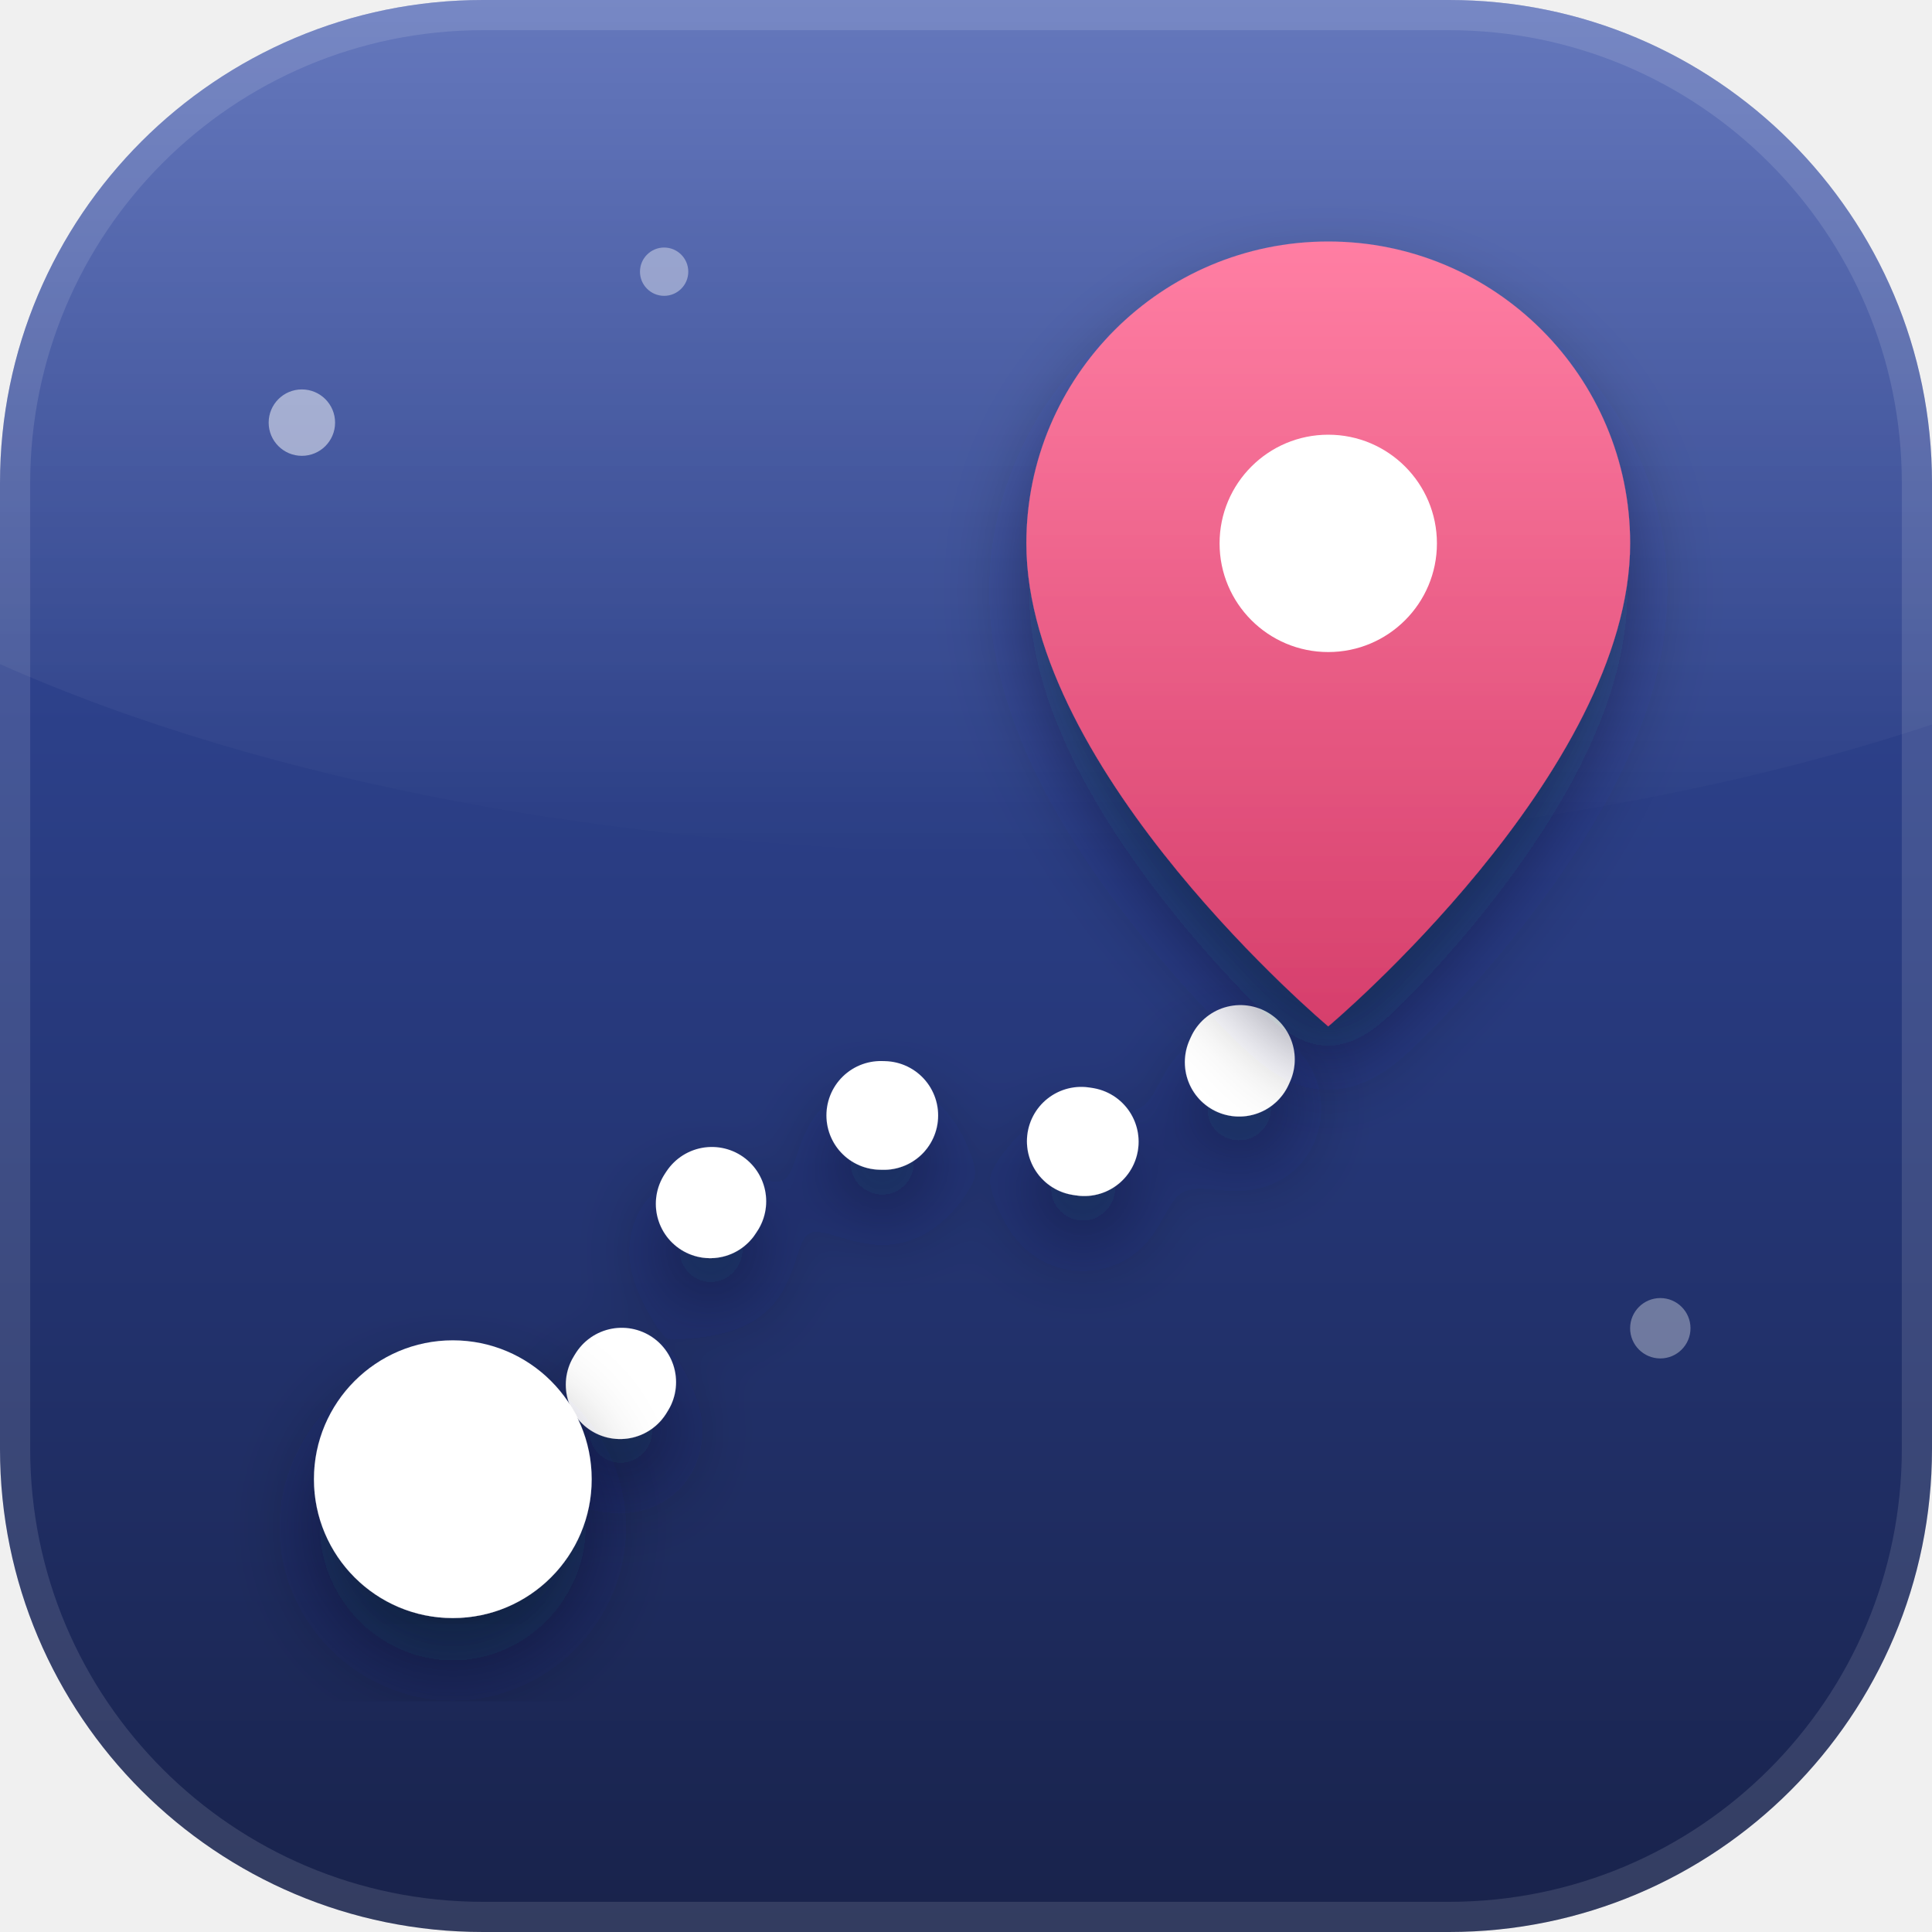
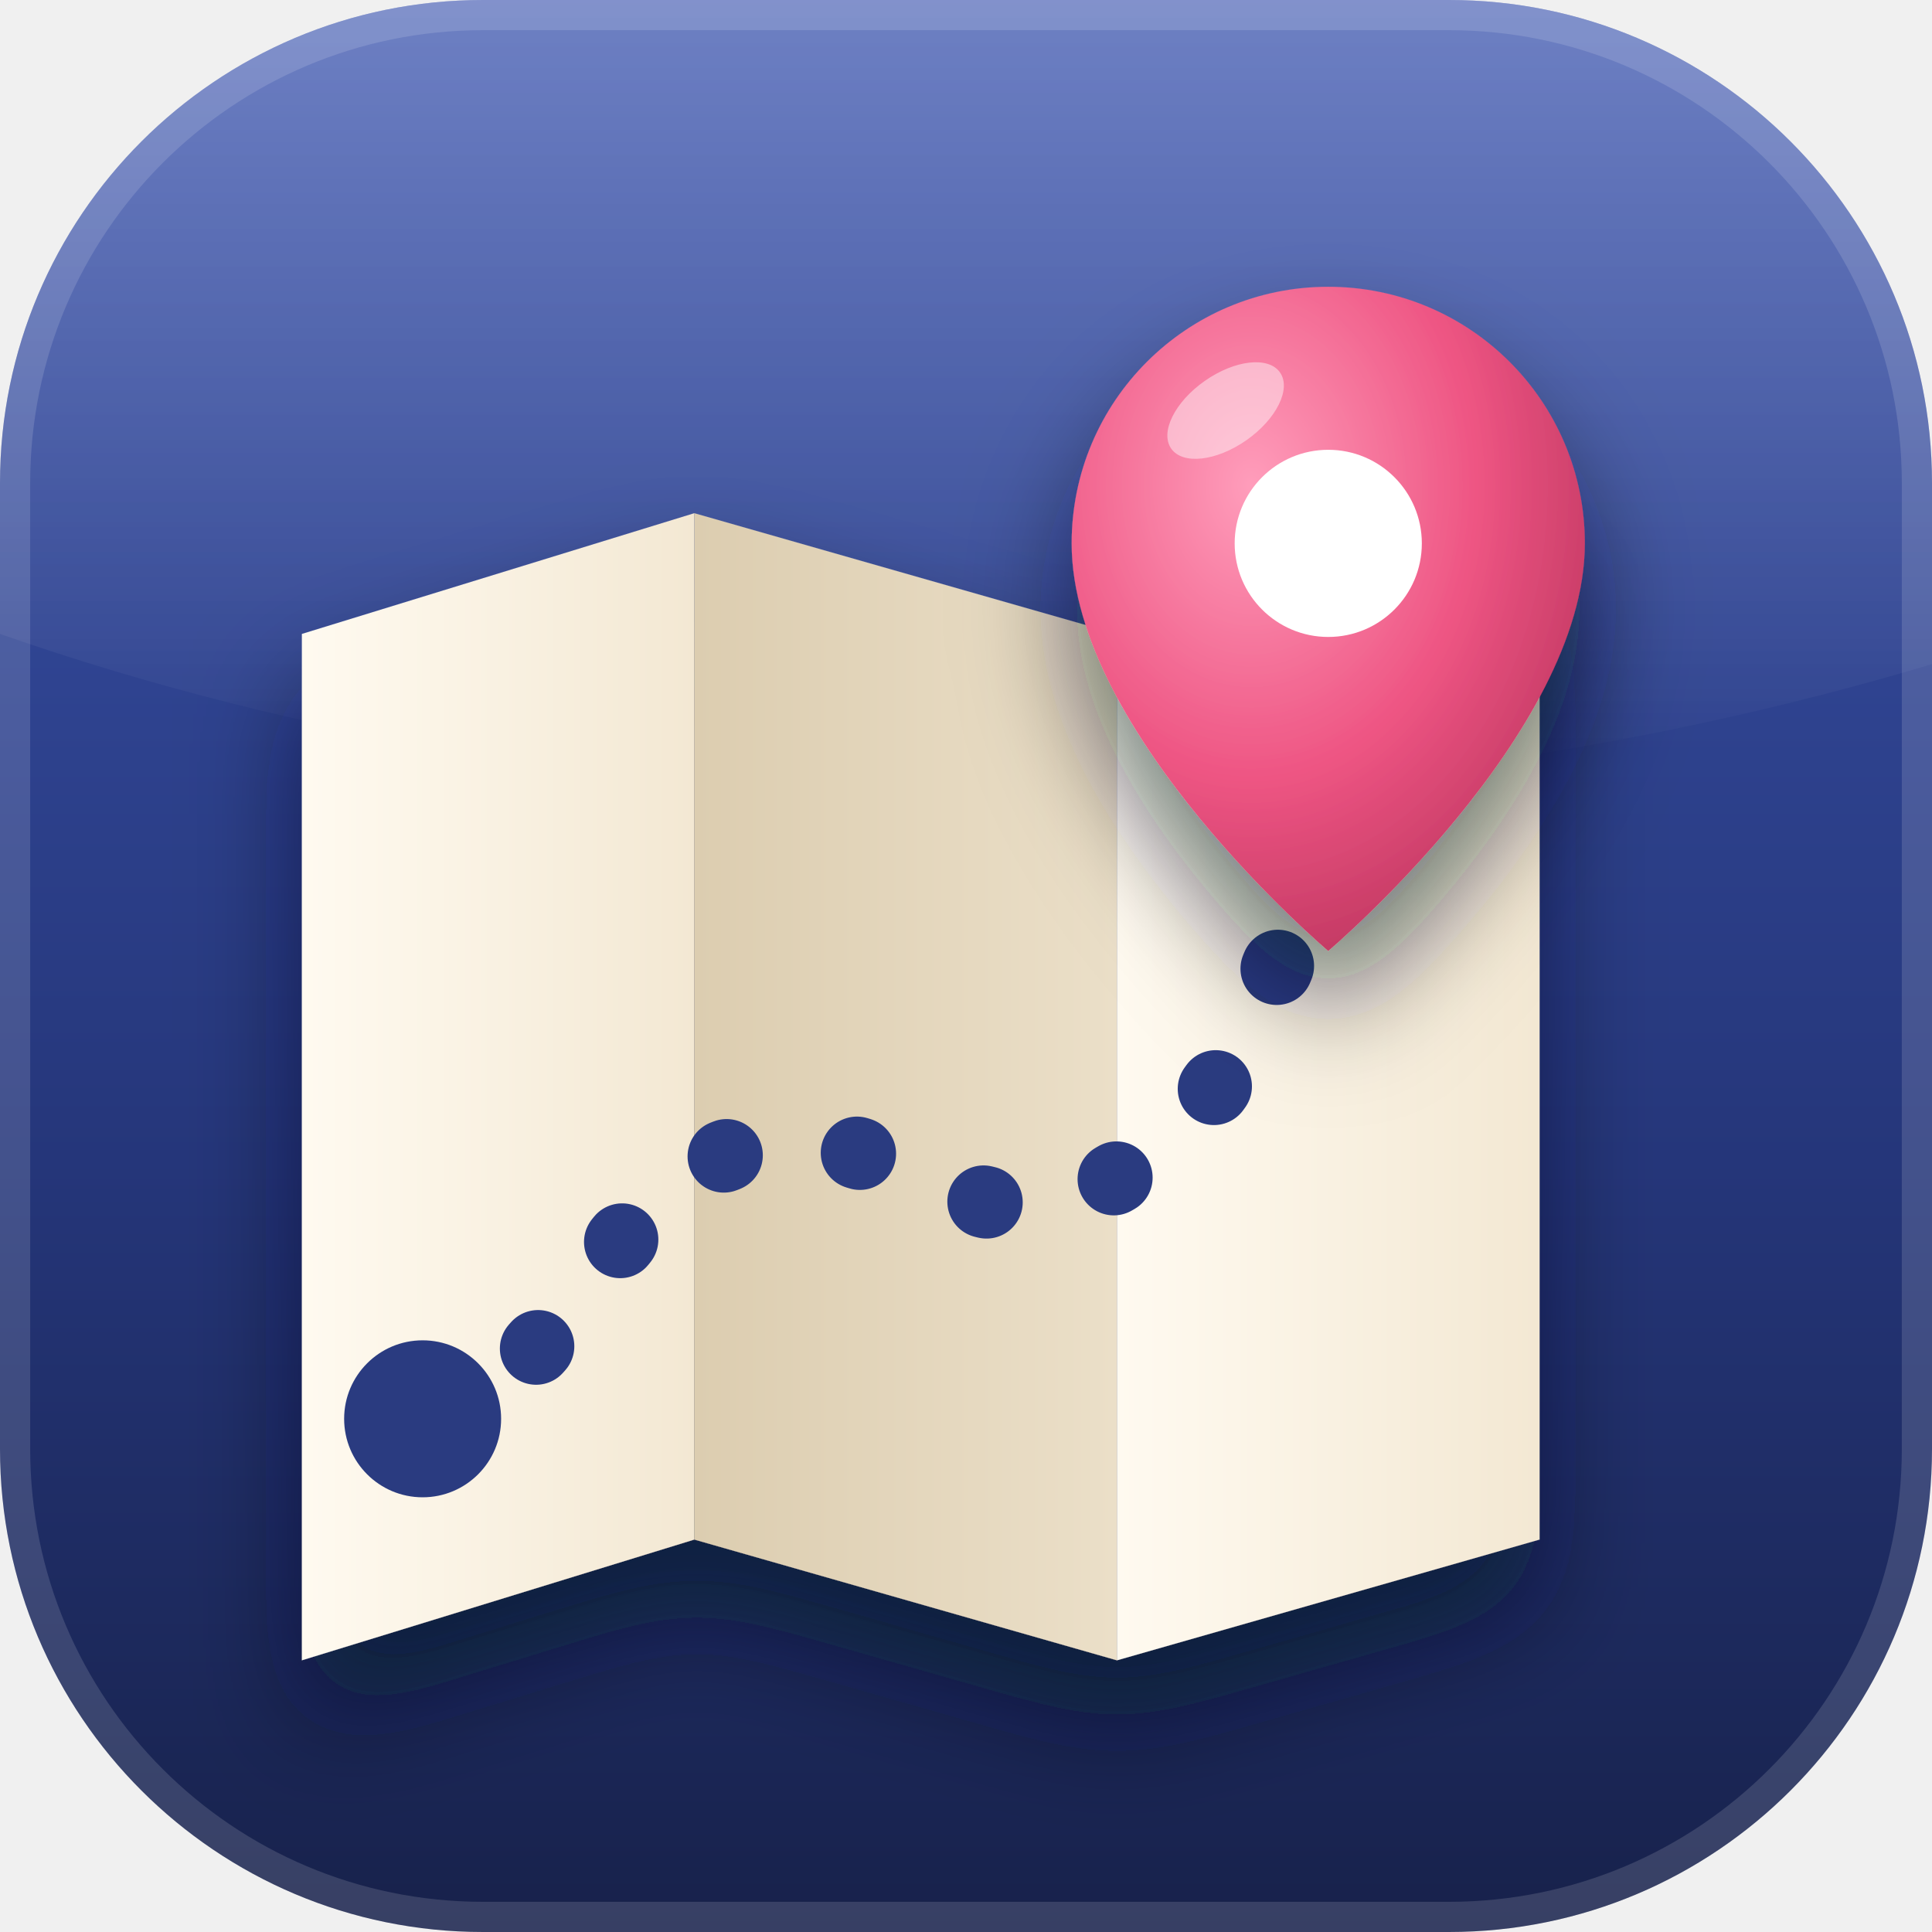
<svg xmlns="http://www.w3.org/2000/svg" viewBox="0 0 64 64">
  <defs>
-     <linearGradient id="bg" x1="0" y1="0" x2="0" y2="1">
-       <stop offset="0" stop-color="#3a52aa" />
-       <stop offset=".55" stop-color="#26387a" />
-       <stop offset="1" stop-color="#18224a" />
+     <linearGradient id="ib" x1="0" y1="0" x2="0" y2="1">
+       <stop offset="0" stop-color="#3d56b0" />
+       <stop offset=".6" stop-color="#25367a" />
+       <stop offset="1" stop-color="#17214a" />
    </linearGradient>
-     <linearGradient id="gl" x1="0" y1="0" x2="0" y2="1">
-       <stop offset="0" stop-color="#fff" stop-opacity=".22" />
+     <linearGradient id="ig" x1="0" y1="0" x2="0" y2="1">
+       <stop offset="0" stop-color="#fff" stop-opacity=".25" />
      <stop offset="1" stop-color="#fff" stop-opacity="0" />
    </linearGradient>
-     <linearGradient id="pin" x1="0" y1="0" x2="0" y2="1">
-       <stop offset="0" stop-color="#ff7ea3" />
-       <stop offset="1" stop-color="#d63f6c" />
+     <linearGradient id="ip1" x1="0" y1="0" x2="1" y2="0">
+       <stop offset="0" stop-color="#fffaf0" />
+       <stop offset="1" stop-color="#f3e8d3" />
    </linearGradient>
-     <filter id="sh" x="-30%" y="-30%" width="160%" height="160%">
-       <feDropShadow dx="0" dy="1.6" stdDeviation="1.4" flood-color="#0b1230" flood-opacity=".45" />
+     <linearGradient id="ip2" x1="0" y1="0" x2="1" y2="0">
+       <stop offset="0" stop-color="#dccdb0" />
+       <stop offset="1" stop-color="#ebdfc8" />
+     </linearGradient>
+     <radialGradient id="ipin" cx=".35" cy=".3" r=".8">
+       <stop offset="0" stop-color="#ff9dbb" />
+       <stop offset=".55" stop-color="#ee5583" />
+       <stop offset="1" stop-color="#b8325b" />
+     </radialGradient>
+     <filter id="is" x="-30%" y="-30%" width="160%" height="170%">
+       <feDropShadow dx="0" dy="2.2" stdDeviation="1.8" flood-color="#070c22" flood-opacity=".55" />
    </filter>
  </defs>
-   <rect width="64" height="64" rx="16" fill="url(#bg)" />
-   <path d="M0 16A16 16 0 0 1 16 0h32a16 16 0 0 1 16 16v8C46 30 18 30 0 22z" fill="url(#gl)" />
-   <circle cx="10" cy="14" r="1.1" fill="#fff" opacity=".5" />
-   <circle cx="22" cy="9" r=".8" fill="#fff" opacity=".4" />
-   <circle cx="55" cy="44" r="1" fill="#fff" opacity=".35" />
-   <path d="M15 49 C 24 49 20 36 30 37 S 39 40 42 33" fill="none" stroke="#ffffff" stroke-width="3.6" stroke-linecap="round" stroke-dasharray="0.1 6.6" filter="url(#sh)" />
-   <circle cx="15" cy="49" r="4.6" fill="#ffffff" filter="url(#sh)" />
-   <g filter="url(#sh)">
-     <path d="M44 8a10 10 0 0 1 10 10c0 7.6-10 16-10 16s-10-8.4-10-16a10 10 0 0 1 10-10z" fill="url(#pin)" />
-     <circle cx="44" cy="18" r="3.6" fill="#ffffff" />
+   <rect width="64" height="64" rx="16" fill="url(#ib)" />
+   <path d="M0 16A16 16 0 0 1 16 0h32a16 16 0 0 1 16 16v6C44 28 20 28 0 21z" fill="url(#ig)" />
+   <g filter="url(#is)">
+     <path d="M10 21 23 17 23 51 10 55z" fill="url(#ip1)" />
+     <path d="M23 17 37 21 37 55 23 51z" fill="url(#ip2)" />
+     <path d="M37 21 51 17 51 51 37 55z" fill="url(#ip1)" />
  </g>
-   <rect x=".5" y=".5" width="63" height="63" rx="15.5" fill="none" stroke="#fff" stroke-opacity=".12" />
+   <path d="M14 47c5-1 6-8 11-9s7 4 12 1 5-8 7-10" fill="none" stroke="#2a3b80" stroke-width="2.4" stroke-linecap="round" stroke-dasharray="0.1 4.4" class="route" />
+   <circle cx="14" cy="47" r="2.6" fill="#2a3b80" />
+   <g class="pin" filter="url(#is)">
+     <path d="M44 9.5a8.5 8.5 0 0 1 8.5 8.5c0 6.3-8.5 13.5-8.5 13.5S35.5 24.3 35.5 18A8.5 8.5 0 0 1 44 9.5z" fill="url(#ipin)" />
+     <circle cx="44" cy="18" r="3.1" fill="#fff" />
+     <ellipse cx="40.6" cy="13.6" rx="2.2" ry="1.2" fill="#fff" opacity=".45" transform="rotate(-35 40.6 13.6)" />
+   </g>
+   <rect x=".5" y=".5" width="63" height="63" rx="15.5" fill="none" stroke="#fff" stroke-opacity=".14" />
</svg>
